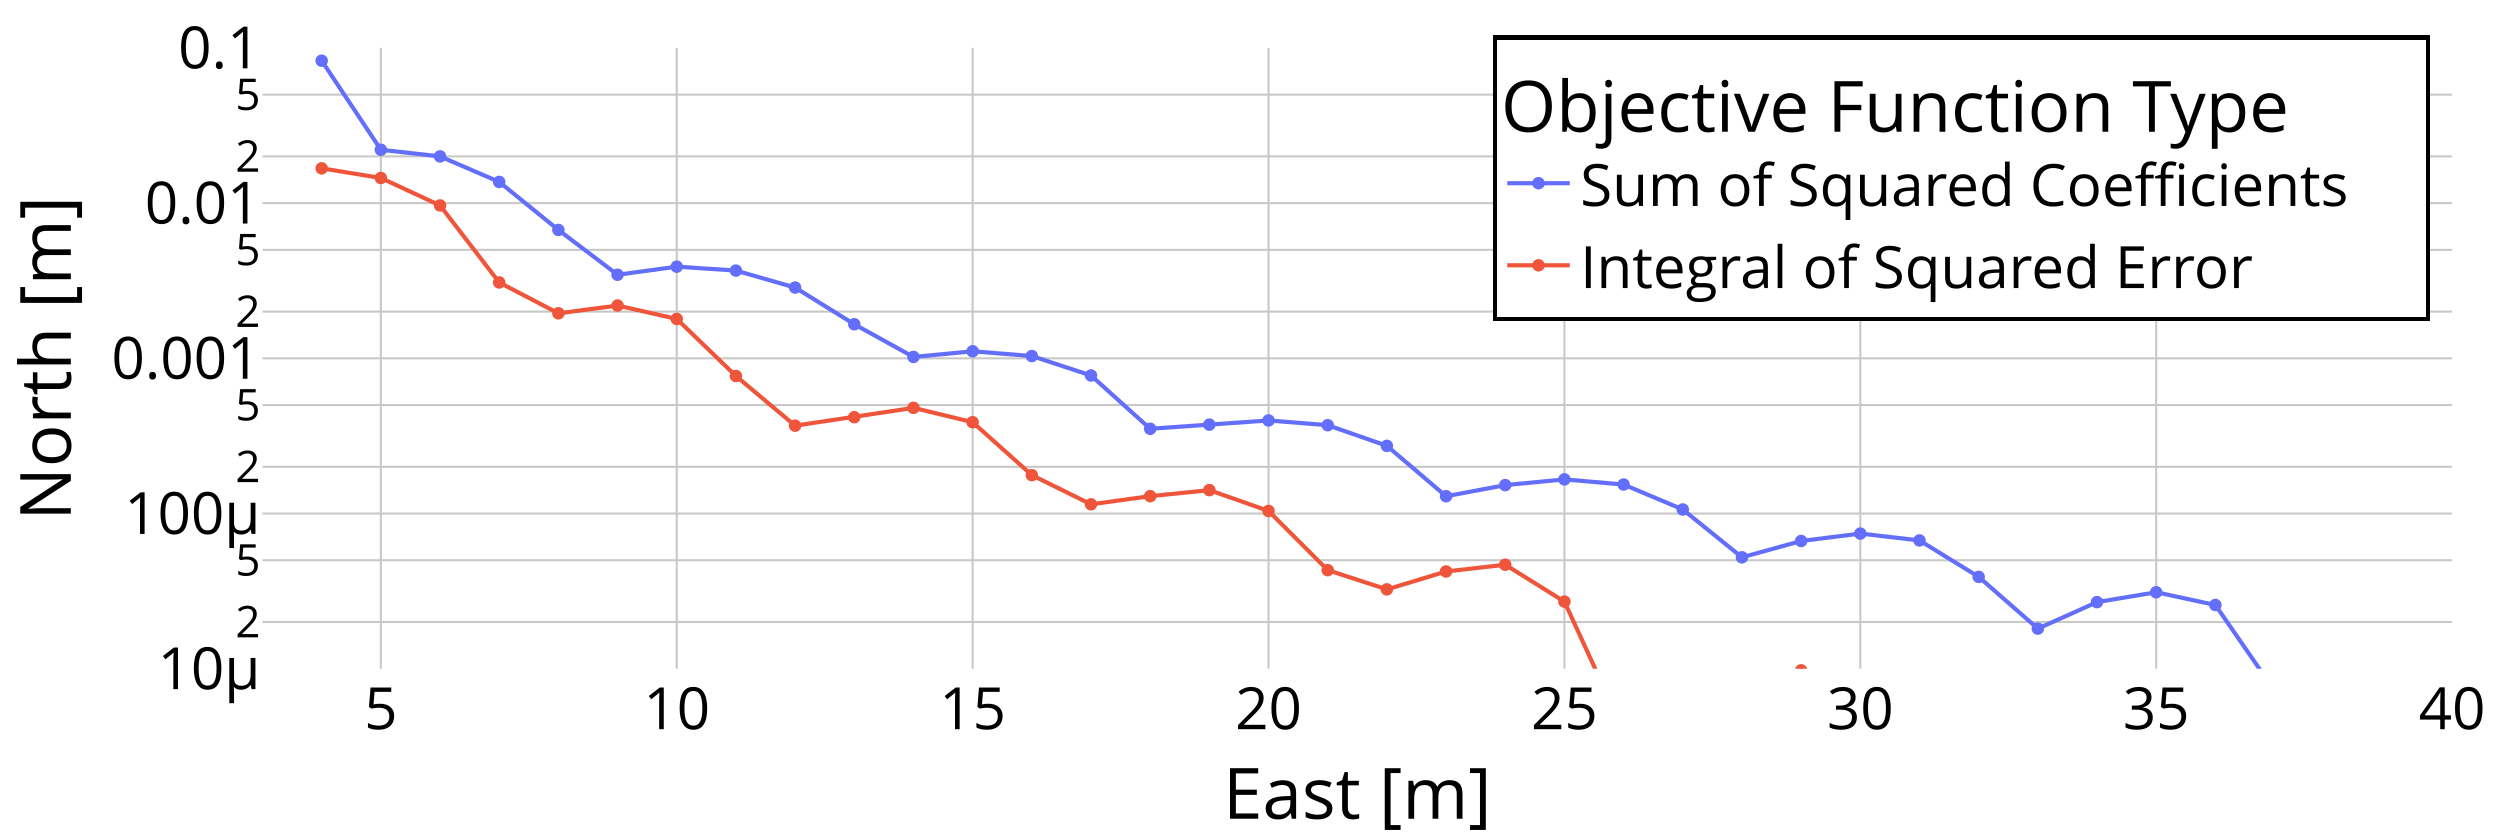
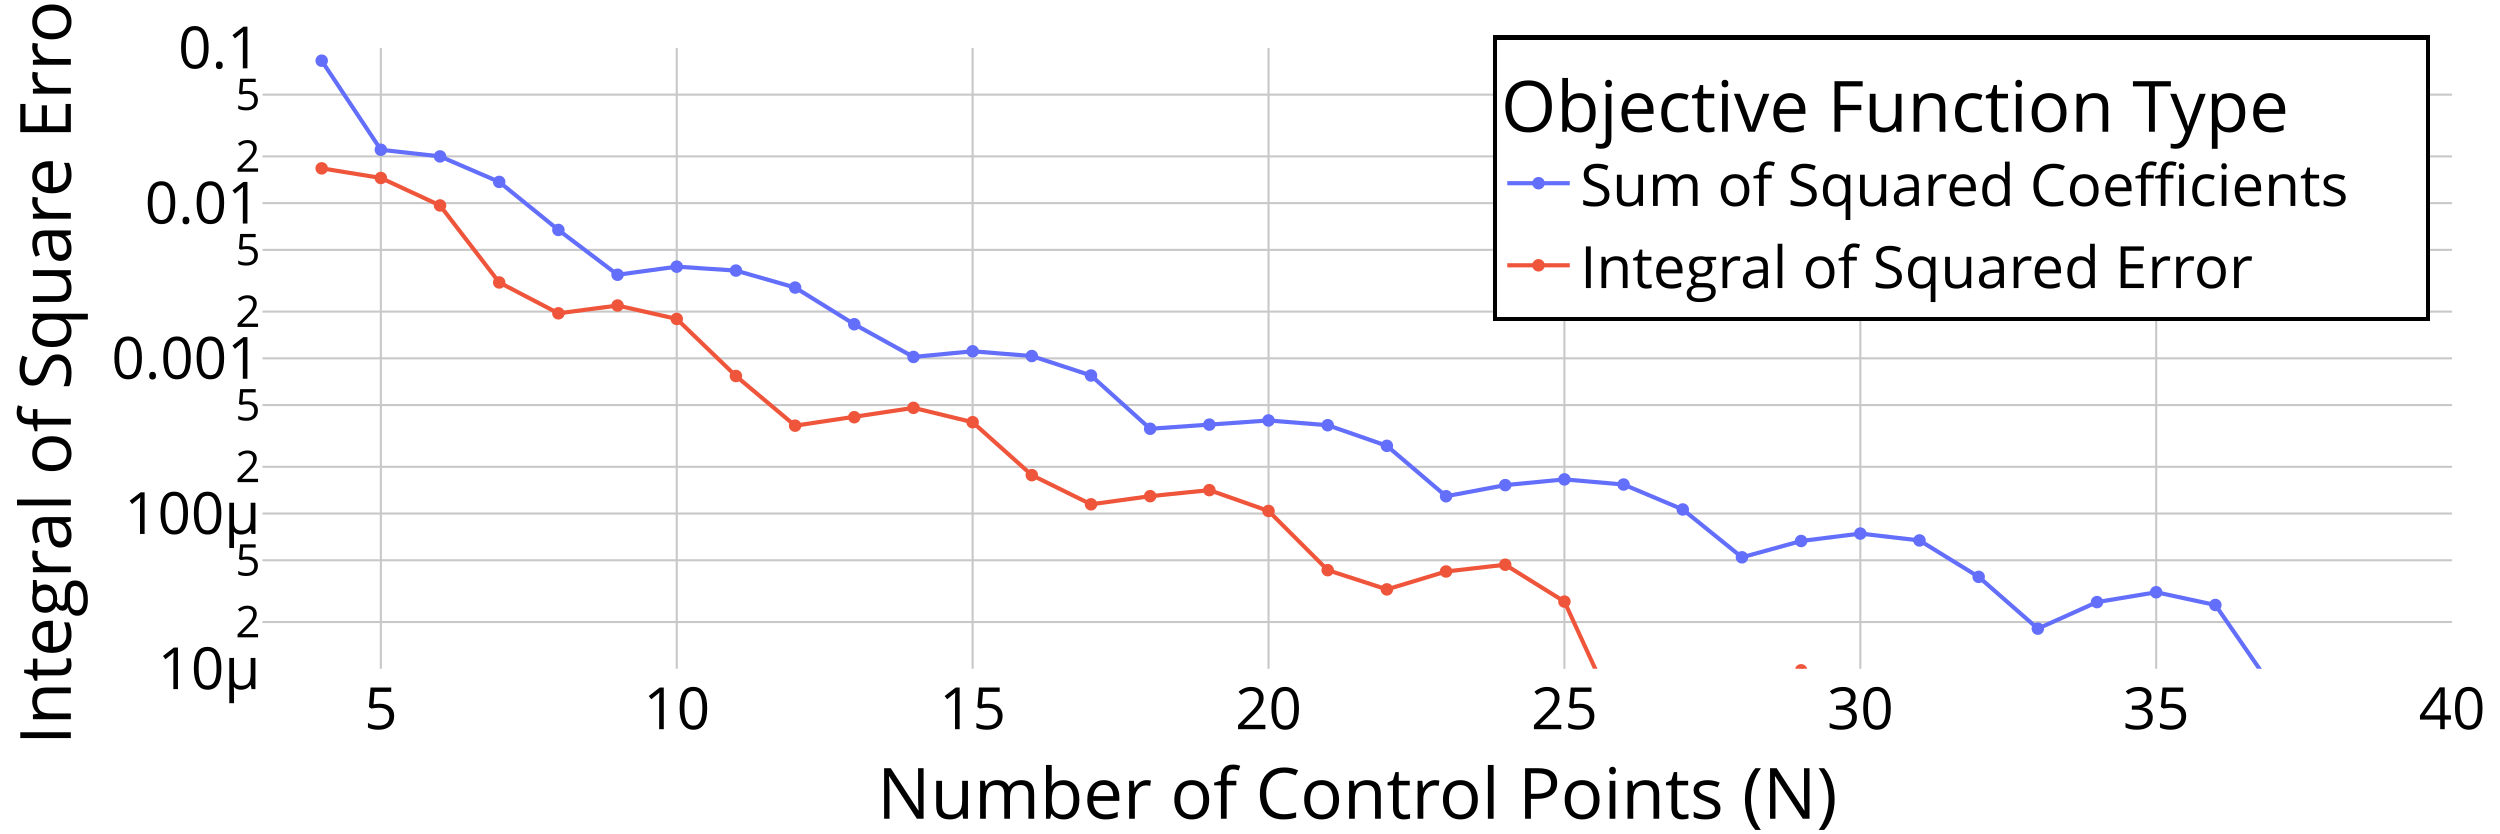
<svg xmlns="http://www.w3.org/2000/svg" class="main-svg" width="1200" height="400" style="" viewBox="0 0 1200 400">
  <rect x="0" y="0" width="1200" height="400" style="fill: rgb(255, 255, 255); fill-opacity: 1;" />
-   <defs id="defs-12de97">
+   <defs id="defs-dd0f4d">
    <g class="clips">
-       <clipPath id="clip12de97xyplot" class="plotclip">
+       <clipPath id="clipdd0f4dxyplot" class="plotclip">
        <rect width="1051" height="298" />
      </clipPath>
-       <clipPath class="axesclip" id="clip12de97x">
+       <clipPath class="axesclip" id="clipdd0f4dx">
        <rect x="126" y="0" width="1051" height="400" />
      </clipPath>
-       <clipPath class="axesclip" id="clip12de97y">
+       <clipPath class="axesclip" id="clipdd0f4dy">
        <rect x="0" y="23" width="1200" height="298" />
      </clipPath>
-       <clipPath class="axesclip" id="clip12de97xy">
+       <clipPath class="axesclip" id="clipdd0f4dxy">
        <rect x="126" y="23" width="1051" height="298" />
      </clipPath>
    </g>
    <g class="gradients" />
    <g class="patterns" />
  </defs>
  <g class="bglayer" />
  <g class="layer-below">
    <g class="imagelayer" />
    <g class="shapelayer" />
  </g>
  <g class="cartesianlayer">
    <g class="subplot xy">
      <g class="layer-subplot">
        <g class="shapelayer" />
        <g class="imagelayer" />
      </g>
      <g class="minor-gridlayer">
        <g class="x" />
        <g class="y" />
      </g>
      <g class="gridlayer">
        <g class="x">
          <path class="xgrid crisp" transform="translate(182.81,0)" d="M0,23v298" style="stroke: rgb(200, 200, 200); stroke-opacity: 1; stroke-width: 1px;" />
          <path class="xgrid crisp" transform="translate(324.84,0)" d="M0,23v298" style="stroke: rgb(200, 200, 200); stroke-opacity: 1; stroke-width: 1px;" />
          <path class="xgrid crisp" transform="translate(466.86,0)" d="M0,23v298" style="stroke: rgb(200, 200, 200); stroke-opacity: 1; stroke-width: 1px;" />
          <path class="xgrid crisp" transform="translate(608.89,0)" d="M0,23v298" style="stroke: rgb(200, 200, 200); stroke-opacity: 1; stroke-width: 1px;" />
          <path class="xgrid crisp" transform="translate(750.92,0)" d="M0,23v298" style="stroke: rgb(200, 200, 200); stroke-opacity: 1; stroke-width: 1px;" />
          <path class="xgrid crisp" transform="translate(892.95,0)" d="M0,23v298" style="stroke: rgb(200, 200, 200); stroke-opacity: 1; stroke-width: 1px;" />
          <path class="xgrid crisp" transform="translate(1034.97,0)" d="M0,23v298" style="stroke: rgb(200, 200, 200); stroke-opacity: 1; stroke-width: 1px;" />
        </g>
        <g class="y">
          <path class="ygrid crisp" transform="translate(0,298.57)" d="M126,0h1051" style="stroke: rgb(200, 200, 200); stroke-opacity: 1; stroke-width: 1px;" />
          <path class="ygrid crisp" transform="translate(0,268.93)" d="M126,0h1051" style="stroke: rgb(200, 200, 200); stroke-opacity: 1; stroke-width: 1px;" />
          <path class="ygrid crisp" transform="translate(0,246.5)" d="M126,0h1051" style="stroke: rgb(200, 200, 200); stroke-opacity: 1; stroke-width: 1px;" />
          <path class="ygrid crisp" transform="translate(0,224.07)" d="M126,0h1051" style="stroke: rgb(200, 200, 200); stroke-opacity: 1; stroke-width: 1px;" />
          <path class="ygrid crisp" transform="translate(0,194.43)" d="M126,0h1051" style="stroke: rgb(200, 200, 200); stroke-opacity: 1; stroke-width: 1px;" />
          <path class="ygrid crisp" transform="translate(0,172)" d="M126,0h1051" style="stroke: rgb(200, 200, 200); stroke-opacity: 1; stroke-width: 1px;" />
          <path class="ygrid crisp" transform="translate(0,149.57)" d="M126,0h1051" style="stroke: rgb(200, 200, 200); stroke-opacity: 1; stroke-width: 1px;" />
          <path class="ygrid crisp" transform="translate(0,119.93)" d="M126,0h1051" style="stroke: rgb(200, 200, 200); stroke-opacity: 1; stroke-width: 1px;" />
          <path class="ygrid crisp" transform="translate(0,97.5)" d="M126,0h1051" style="stroke: rgb(200, 200, 200); stroke-opacity: 1; stroke-width: 1px;" />
          <path class="ygrid crisp" transform="translate(0,75.07)" d="M126,0h1051" style="stroke: rgb(200, 200, 200); stroke-opacity: 1; stroke-width: 1px;" />
          <path class="ygrid crisp" transform="translate(0,45.43)" d="M126,0h1051" style="stroke: rgb(200, 200, 200); stroke-opacity: 1; stroke-width: 1px;" />
        </g>
      </g>
      <g class="zerolinelayer" />
      <g class="layer-between">
        <g class="shapelayer" />
        <g class="imagelayer" />
      </g>
      <path class="xlines-below" />
      <path class="ylines-below" />
      <g class="overlines-below" />
      <g class="xaxislayer-below" />
      <g class="yaxislayer-below" />
      <g class="overaxes-below" />
      <g class="overplot">
-         <g class="xy" transform="translate(126,23)" clip-path="url(#clip12de97xyplot)">
+         <g class="xy" transform="translate(126,23)" clip-path="url(#clipdd0f4dxyplot)">
          <g class="scatterlayer mlayer">
-             <g class="trace scatter trace4f3348" style="stroke-miterlimit: 2; opacity: 1;">
+             <g class="trace scatter trace23eb1f" style="stroke-miterlimit: 2; opacity: 1;">
              <g class="fills" />
              <g class="errorbars" />
              <g class="lines">
                <path class="js-line" d="M28.41,6.14L56.81,48.89L85.22,52.08L113.62,64.32L142.03,87.38L170.43,108.88L198.84,105L227.24,106.88L255.65,115.03L284.05,132.64L312.46,148.33L340.86,145.62L369.27,147.9L397.68,157.23L426.08,182.81L482.89,178.82L511.3,181.1L539.7,191L568.11,215.19L596.51,209.86L624.92,207.11L653.32,209.57L681.73,221.55L710.14,244.51L738.54,236.68L766.95,233.12L795.35,236.41L823.76,253.89L852.16,278.75L880.57,266.01L908.97,261.28L937.38,267.4L965.78,308.53L965.834,6258L1022.536,6258L1022.59,316.16L1051,305.18L1079.41,329.45" style="vector-effect: none; fill: none; stroke: rgb(99, 110, 250); stroke-opacity: 1; stroke-width: 2px; opacity: 1;" />
              </g>
              <g class="points">
                <path class="point" transform="translate(28.41,6.14)" d="M3,0A3,3 0 1,1 0,-3A3,3 0 0,1 3,0Z" style="opacity: 1; stroke-width: 0px; fill: rgb(99, 110, 250); fill-opacity: 1;" />
                <path class="point" transform="translate(56.81,48.89)" d="M3,0A3,3 0 1,1 0,-3A3,3 0 0,1 3,0Z" style="opacity: 1; stroke-width: 0px; fill: rgb(99, 110, 250); fill-opacity: 1;" />
                <path class="point" transform="translate(85.22,52.08)" d="M3,0A3,3 0 1,1 0,-3A3,3 0 0,1 3,0Z" style="opacity: 1; stroke-width: 0px; fill: rgb(99, 110, 250); fill-opacity: 1;" />
                <path class="point" transform="translate(113.62,64.32)" d="M3,0A3,3 0 1,1 0,-3A3,3 0 0,1 3,0Z" style="opacity: 1; stroke-width: 0px; fill: rgb(99, 110, 250); fill-opacity: 1;" />
                <path class="point" transform="translate(142.03,87.38)" d="M3,0A3,3 0 1,1 0,-3A3,3 0 0,1 3,0Z" style="opacity: 1; stroke-width: 0px; fill: rgb(99, 110, 250); fill-opacity: 1;" />
                <path class="point" transform="translate(170.43,108.88)" d="M3,0A3,3 0 1,1 0,-3A3,3 0 0,1 3,0Z" style="opacity: 1; stroke-width: 0px; fill: rgb(99, 110, 250); fill-opacity: 1;" />
                <path class="point" transform="translate(198.84,105)" d="M3,0A3,3 0 1,1 0,-3A3,3 0 0,1 3,0Z" style="opacity: 1; stroke-width: 0px; fill: rgb(99, 110, 250); fill-opacity: 1;" />
                <path class="point" transform="translate(227.24,106.88)" d="M3,0A3,3 0 1,1 0,-3A3,3 0 0,1 3,0Z" style="opacity: 1; stroke-width: 0px; fill: rgb(99, 110, 250); fill-opacity: 1;" />
                <path class="point" transform="translate(255.65,115.03)" d="M3,0A3,3 0 1,1 0,-3A3,3 0 0,1 3,0Z" style="opacity: 1; stroke-width: 0px; fill: rgb(99, 110, 250); fill-opacity: 1;" />
                <path class="point" transform="translate(284.05,132.64)" d="M3,0A3,3 0 1,1 0,-3A3,3 0 0,1 3,0Z" style="opacity: 1; stroke-width: 0px; fill: rgb(99, 110, 250); fill-opacity: 1;" />
                <path class="point" transform="translate(312.46,148.33)" d="M3,0A3,3 0 1,1 0,-3A3,3 0 0,1 3,0Z" style="opacity: 1; stroke-width: 0px; fill: rgb(99, 110, 250); fill-opacity: 1;" />
                <path class="point" transform="translate(340.86,145.62)" d="M3,0A3,3 0 1,1 0,-3A3,3 0 0,1 3,0Z" style="opacity: 1; stroke-width: 0px; fill: rgb(99, 110, 250); fill-opacity: 1;" />
                <path class="point" transform="translate(369.27,147.9)" d="M3,0A3,3 0 1,1 0,-3A3,3 0 0,1 3,0Z" style="opacity: 1; stroke-width: 0px; fill: rgb(99, 110, 250); fill-opacity: 1;" />
                <path class="point" transform="translate(397.68,157.23)" d="M3,0A3,3 0 1,1 0,-3A3,3 0 0,1 3,0Z" style="opacity: 1; stroke-width: 0px; fill: rgb(99, 110, 250); fill-opacity: 1;" />
                <path class="point" transform="translate(426.08,182.81)" d="M3,0A3,3 0 1,1 0,-3A3,3 0 0,1 3,0Z" style="opacity: 1; stroke-width: 0px; fill: rgb(99, 110, 250); fill-opacity: 1;" />
                <path class="point" transform="translate(454.49,180.82)" d="M3,0A3,3 0 1,1 0,-3A3,3 0 0,1 3,0Z" style="opacity: 1; stroke-width: 0px; fill: rgb(99, 110, 250); fill-opacity: 1;" />
                <path class="point" transform="translate(482.89,178.82)" d="M3,0A3,3 0 1,1 0,-3A3,3 0 0,1 3,0Z" style="opacity: 1; stroke-width: 0px; fill: rgb(99, 110, 250); fill-opacity: 1;" />
                <path class="point" transform="translate(511.3,181.1)" d="M3,0A3,3 0 1,1 0,-3A3,3 0 0,1 3,0Z" style="opacity: 1; stroke-width: 0px; fill: rgb(99, 110, 250); fill-opacity: 1;" />
                <path class="point" transform="translate(539.7,191)" d="M3,0A3,3 0 1,1 0,-3A3,3 0 0,1 3,0Z" style="opacity: 1; stroke-width: 0px; fill: rgb(99, 110, 250); fill-opacity: 1;" />
                <path class="point" transform="translate(568.11,215.19)" d="M3,0A3,3 0 1,1 0,-3A3,3 0 0,1 3,0Z" style="opacity: 1; stroke-width: 0px; fill: rgb(99, 110, 250); fill-opacity: 1;" />
                <path class="point" transform="translate(596.51,209.86)" d="M3,0A3,3 0 1,1 0,-3A3,3 0 0,1 3,0Z" style="opacity: 1; stroke-width: 0px; fill: rgb(99, 110, 250); fill-opacity: 1;" />
                <path class="point" transform="translate(624.92,207.11)" d="M3,0A3,3 0 1,1 0,-3A3,3 0 0,1 3,0Z" style="opacity: 1; stroke-width: 0px; fill: rgb(99, 110, 250); fill-opacity: 1;" />
                <path class="point" transform="translate(653.32,209.57)" d="M3,0A3,3 0 1,1 0,-3A3,3 0 0,1 3,0Z" style="opacity: 1; stroke-width: 0px; fill: rgb(99, 110, 250); fill-opacity: 1;" />
                <path class="point" transform="translate(681.73,221.55)" d="M3,0A3,3 0 1,1 0,-3A3,3 0 0,1 3,0Z" style="opacity: 1; stroke-width: 0px; fill: rgb(99, 110, 250); fill-opacity: 1;" />
                <path class="point" transform="translate(710.14,244.51)" d="M3,0A3,3 0 1,1 0,-3A3,3 0 0,1 3,0Z" style="opacity: 1; stroke-width: 0px; fill: rgb(99, 110, 250); fill-opacity: 1;" />
                <path class="point" transform="translate(738.54,236.68)" d="M3,0A3,3 0 1,1 0,-3A3,3 0 0,1 3,0Z" style="opacity: 1; stroke-width: 0px; fill: rgb(99, 110, 250); fill-opacity: 1;" />
                <path class="point" transform="translate(766.95,233.12)" d="M3,0A3,3 0 1,1 0,-3A3,3 0 0,1 3,0Z" style="opacity: 1; stroke-width: 0px; fill: rgb(99, 110, 250); fill-opacity: 1;" />
                <path class="point" transform="translate(795.35,236.41)" d="M3,0A3,3 0 1,1 0,-3A3,3 0 0,1 3,0Z" style="opacity: 1; stroke-width: 0px; fill: rgb(99, 110, 250); fill-opacity: 1;" />
                <path class="point" transform="translate(823.76,253.89)" d="M3,0A3,3 0 1,1 0,-3A3,3 0 0,1 3,0Z" style="opacity: 1; stroke-width: 0px; fill: rgb(99, 110, 250); fill-opacity: 1;" />
                <path class="point" transform="translate(852.16,278.75)" d="M3,0A3,3 0 1,1 0,-3A3,3 0 0,1 3,0Z" style="opacity: 1; stroke-width: 0px; fill: rgb(99, 110, 250); fill-opacity: 1;" />
                <path class="point" transform="translate(880.57,266.01)" d="M3,0A3,3 0 1,1 0,-3A3,3 0 0,1 3,0Z" style="opacity: 1; stroke-width: 0px; fill: rgb(99, 110, 250); fill-opacity: 1;" />
                <path class="point" transform="translate(908.97,261.28)" d="M3,0A3,3 0 1,1 0,-3A3,3 0 0,1 3,0Z" style="opacity: 1; stroke-width: 0px; fill: rgb(99, 110, 250); fill-opacity: 1;" />
                <path class="point" transform="translate(937.38,267.4)" d="M3,0A3,3 0 1,1 0,-3A3,3 0 0,1 3,0Z" style="opacity: 1; stroke-width: 0px; fill: rgb(99, 110, 250); fill-opacity: 1;" />
                <path class="point" transform="translate(965.78,308.53)" d="M3,0A3,3 0 1,1 0,-3A3,3 0 0,1 3,0Z" style="opacity: 1; stroke-width: 0px; fill: rgb(99, 110, 250); fill-opacity: 1;" />
                <path class="point" transform="translate(1022.59,316.16)" d="M3,0A3,3 0 1,1 0,-3A3,3 0 0,1 3,0Z" style="opacity: 1; stroke-width: 0px; fill: rgb(99, 110, 250); fill-opacity: 1;" />
                <path class="point" transform="translate(1051,305.18)" d="M3,0A3,3 0 1,1 0,-3A3,3 0 0,1 3,0Z" style="opacity: 1; stroke-width: 0px; fill: rgb(99, 110, 250); fill-opacity: 1;" />
                <path class="point" transform="translate(1079.41,329.45)" d="M3,0A3,3 0 1,1 0,-3A3,3 0 0,1 3,0Z" style="opacity: 1; stroke-width: 0px; fill: rgb(99, 110, 250); fill-opacity: 1;" />
              </g>
              <g class="text" />
            </g>
-             <g class="trace scatter trace031f6b" style="stroke-miterlimit: 2; opacity: 1;">
+             <g class="trace scatter tracee3ade1" style="stroke-miterlimit: 2; opacity: 1;">
              <g class="fills" />
              <g class="errorbars" />
              <g class="lines">
                <path class="js-line" d="M28.41,57.81L56.81,62.43L85.22,75.62L113.62,112.58L142.03,127.39L170.43,123.65L198.84,130.09L227.24,157.48L255.65,181.32L312.46,172.77L340.86,179.66L369.27,205.07L397.68,219.07L426.08,215.16L454.49,212.26L482.89,222.26L511.3,250.67L539.7,259.91L568.11,251.31L596.51,248.07L624.92,265.77L653.32,327.71L681.73,345.2L710.14,305.18L738.54,298.76L739.189,6258L1079.41,6258" style="vector-effect: none; fill: none; stroke: rgb(239, 85, 59); stroke-opacity: 1; stroke-width: 2px; opacity: 1;" />
              </g>
              <g class="points">
                <path class="point" transform="translate(28.41,57.81)" d="M3,0A3,3 0 1,1 0,-3A3,3 0 0,1 3,0Z" style="opacity: 1; stroke-width: 0px; fill: rgb(239, 85, 59); fill-opacity: 1;" />
                <path class="point" transform="translate(56.81,62.43)" d="M3,0A3,3 0 1,1 0,-3A3,3 0 0,1 3,0Z" style="opacity: 1; stroke-width: 0px; fill: rgb(239, 85, 59); fill-opacity: 1;" />
                <path class="point" transform="translate(85.22,75.62)" d="M3,0A3,3 0 1,1 0,-3A3,3 0 0,1 3,0Z" style="opacity: 1; stroke-width: 0px; fill: rgb(239, 85, 59); fill-opacity: 1;" />
                <path class="point" transform="translate(113.62,112.58)" d="M3,0A3,3 0 1,1 0,-3A3,3 0 0,1 3,0Z" style="opacity: 1; stroke-width: 0px; fill: rgb(239, 85, 59); fill-opacity: 1;" />
                <path class="point" transform="translate(142.03,127.39)" d="M3,0A3,3 0 1,1 0,-3A3,3 0 0,1 3,0Z" style="opacity: 1; stroke-width: 0px; fill: rgb(239, 85, 59); fill-opacity: 1;" />
                <path class="point" transform="translate(170.43,123.65)" d="M3,0A3,3 0 1,1 0,-3A3,3 0 0,1 3,0Z" style="opacity: 1; stroke-width: 0px; fill: rgb(239, 85, 59); fill-opacity: 1;" />
                <path class="point" transform="translate(198.84,130.09)" d="M3,0A3,3 0 1,1 0,-3A3,3 0 0,1 3,0Z" style="opacity: 1; stroke-width: 0px; fill: rgb(239, 85, 59); fill-opacity: 1;" />
                <path class="point" transform="translate(227.24,157.48)" d="M3,0A3,3 0 1,1 0,-3A3,3 0 0,1 3,0Z" style="opacity: 1; stroke-width: 0px; fill: rgb(239, 85, 59); fill-opacity: 1;" />
                <path class="point" transform="translate(255.65,181.32)" d="M3,0A3,3 0 1,1 0,-3A3,3 0 0,1 3,0Z" style="opacity: 1; stroke-width: 0px; fill: rgb(239, 85, 59); fill-opacity: 1;" />
                <path class="point" transform="translate(284.05,177.26)" d="M3,0A3,3 0 1,1 0,-3A3,3 0 0,1 3,0Z" style="opacity: 1; stroke-width: 0px; fill: rgb(239, 85, 59); fill-opacity: 1;" />
                <path class="point" transform="translate(312.46,172.77)" d="M3,0A3,3 0 1,1 0,-3A3,3 0 0,1 3,0Z" style="opacity: 1; stroke-width: 0px; fill: rgb(239, 85, 59); fill-opacity: 1;" />
                <path class="point" transform="translate(340.86,179.66)" d="M3,0A3,3 0 1,1 0,-3A3,3 0 0,1 3,0Z" style="opacity: 1; stroke-width: 0px; fill: rgb(239, 85, 59); fill-opacity: 1;" />
                <path class="point" transform="translate(369.27,205.07)" d="M3,0A3,3 0 1,1 0,-3A3,3 0 0,1 3,0Z" style="opacity: 1; stroke-width: 0px; fill: rgb(239, 85, 59); fill-opacity: 1;" />
                <path class="point" transform="translate(397.68,219.07)" d="M3,0A3,3 0 1,1 0,-3A3,3 0 0,1 3,0Z" style="opacity: 1; stroke-width: 0px; fill: rgb(239, 85, 59); fill-opacity: 1;" />
                <path class="point" transform="translate(426.08,215.16)" d="M3,0A3,3 0 1,1 0,-3A3,3 0 0,1 3,0Z" style="opacity: 1; stroke-width: 0px; fill: rgb(239, 85, 59); fill-opacity: 1;" />
                <path class="point" transform="translate(454.49,212.26)" d="M3,0A3,3 0 1,1 0,-3A3,3 0 0,1 3,0Z" style="opacity: 1; stroke-width: 0px; fill: rgb(239, 85, 59); fill-opacity: 1;" />
                <path class="point" transform="translate(482.89,222.26)" d="M3,0A3,3 0 1,1 0,-3A3,3 0 0,1 3,0Z" style="opacity: 1; stroke-width: 0px; fill: rgb(239, 85, 59); fill-opacity: 1;" />
                <path class="point" transform="translate(511.3,250.67)" d="M3,0A3,3 0 1,1 0,-3A3,3 0 0,1 3,0Z" style="opacity: 1; stroke-width: 0px; fill: rgb(239, 85, 59); fill-opacity: 1;" />
                <path class="point" transform="translate(539.7,259.91)" d="M3,0A3,3 0 1,1 0,-3A3,3 0 0,1 3,0Z" style="opacity: 1; stroke-width: 0px; fill: rgb(239, 85, 59); fill-opacity: 1;" />
                <path class="point" transform="translate(568.11,251.31)" d="M3,0A3,3 0 1,1 0,-3A3,3 0 0,1 3,0Z" style="opacity: 1; stroke-width: 0px; fill: rgb(239, 85, 59); fill-opacity: 1;" />
                <path class="point" transform="translate(596.51,248.07)" d="M3,0A3,3 0 1,1 0,-3A3,3 0 0,1 3,0Z" style="opacity: 1; stroke-width: 0px; fill: rgb(239, 85, 59); fill-opacity: 1;" />
                <path class="point" transform="translate(624.92,265.77)" d="M3,0A3,3 0 1,1 0,-3A3,3 0 0,1 3,0Z" style="opacity: 1; stroke-width: 0px; fill: rgb(239, 85, 59); fill-opacity: 1;" />
                <path class="point" transform="translate(653.32,327.71)" d="M3,0A3,3 0 1,1 0,-3A3,3 0 0,1 3,0Z" style="opacity: 1; stroke-width: 0px; fill: rgb(239, 85, 59); fill-opacity: 1;" />
                <path class="point" transform="translate(681.73,345.2)" d="M3,0A3,3 0 1,1 0,-3A3,3 0 0,1 3,0Z" style="opacity: 1; stroke-width: 0px; fill: rgb(239, 85, 59); fill-opacity: 1;" />
                <path class="point" transform="translate(710.14,305.18)" d="M3,0A3,3 0 1,1 0,-3A3,3 0 0,1 3,0Z" style="opacity: 1; stroke-width: 0px; fill: rgb(239, 85, 59); fill-opacity: 1;" />
                <path class="point" transform="translate(738.54,298.76)" d="M3,0A3,3 0 1,1 0,-3A3,3 0 0,1 3,0Z" style="opacity: 1; stroke-width: 0px; fill: rgb(239, 85, 59); fill-opacity: 1;" />
              </g>
              <g class="text" />
            </g>
          </g>
        </g>
      </g>
      <path class="xlines-above crisp" d="M0,0" style="fill: none;" />
      <path class="ylines-above crisp" d="M0,0" style="fill: none;" />
      <g class="overlines-above" />
      <g class="xaxislayer-above">
        <g class="xtick">
          <text text-anchor="middle" x="0" y="350" transform="translate(182.81,0)" style="font-family: 'Open Sans', verdana, arial, sans-serif; font-size: 28px; fill: rgb(0, 0, 0); fill-opacity: 1; white-space: pre; opacity: 1;">5</text>
        </g>
        <g class="xtick">
          <text text-anchor="middle" x="0" y="350" style="font-family: 'Open Sans', verdana, arial, sans-serif; font-size: 28px; fill: rgb(0, 0, 0); fill-opacity: 1; white-space: pre; opacity: 1;" transform="translate(324.84,0)">10</text>
        </g>
        <g class="xtick">
          <text text-anchor="middle" x="0" y="350" style="font-family: 'Open Sans', verdana, arial, sans-serif; font-size: 28px; fill: rgb(0, 0, 0); fill-opacity: 1; white-space: pre; opacity: 1;" transform="translate(466.86,0)">15</text>
        </g>
        <g class="xtick">
          <text text-anchor="middle" x="0" y="350" style="font-family: 'Open Sans', verdana, arial, sans-serif; font-size: 28px; fill: rgb(0, 0, 0); fill-opacity: 1; white-space: pre; opacity: 1;" transform="translate(608.89,0)">20</text>
        </g>
        <g class="xtick">
          <text text-anchor="middle" x="0" y="350" style="font-family: 'Open Sans', verdana, arial, sans-serif; font-size: 28px; fill: rgb(0, 0, 0); fill-opacity: 1; white-space: pre; opacity: 1;" transform="translate(750.92,0)">25</text>
        </g>
        <g class="xtick">
          <text text-anchor="middle" x="0" y="350" style="font-family: 'Open Sans', verdana, arial, sans-serif; font-size: 28px; fill: rgb(0, 0, 0); fill-opacity: 1; white-space: pre; opacity: 1;" transform="translate(892.95,0)">30</text>
        </g>
        <g class="xtick">
          <text text-anchor="middle" x="0" y="350" style="font-family: 'Open Sans', verdana, arial, sans-serif; font-size: 28px; fill: rgb(0, 0, 0); fill-opacity: 1; white-space: pre; opacity: 1;" transform="translate(1034.97,0)">35</text>
        </g>
        <g class="xtick">
          <text text-anchor="middle" x="0" y="350" style="font-family: 'Open Sans', verdana, arial, sans-serif; font-size: 28px; fill: rgb(0, 0, 0); fill-opacity: 1; white-space: pre; opacity: 1;" transform="translate(1177,0)">40</text>
        </g>
      </g>
      <g class="yaxislayer-above">
        <g class="ytick">
          <text text-anchor="end" x="125" y="9.8" transform="translate(0,321)" style="font-family: 'Open Sans', verdana, arial, sans-serif; font-size: 28px; fill: rgb(0, 0, 0); fill-opacity: 1; white-space: pre; opacity: 1;">10μ</text>
        </g>
        <g class="ytick">
          <text text-anchor="end" x="125" y="7.35" style="font-family: 'Open Sans', verdana, arial, sans-serif; font-size: 21px; fill: rgb(0, 0, 0); fill-opacity: 1; white-space: pre; opacity: 1;" transform="translate(0,298.57)">2</text>
        </g>
        <g class="ytick">
          <text text-anchor="end" x="125" y="7.35" style="font-family: 'Open Sans', verdana, arial, sans-serif; font-size: 21px; fill: rgb(0, 0, 0); fill-opacity: 1; white-space: pre; opacity: 1;" transform="translate(0,268.93)">5</text>
        </g>
        <g class="ytick">
          <text text-anchor="end" x="125" y="9.8" style="font-family: 'Open Sans', verdana, arial, sans-serif; font-size: 28px; fill: rgb(0, 0, 0); fill-opacity: 1; white-space: pre; opacity: 1;" transform="translate(0,246.5)">100μ</text>
        </g>
        <g class="ytick">
          <text text-anchor="end" x="125" y="7.35" style="font-family: 'Open Sans', verdana, arial, sans-serif; font-size: 21px; fill: rgb(0, 0, 0); fill-opacity: 1; white-space: pre; opacity: 1;" transform="translate(0,224.07)">2</text>
        </g>
        <g class="ytick">
          <text text-anchor="end" x="125" y="7.35" style="font-family: 'Open Sans', verdana, arial, sans-serif; font-size: 21px; fill: rgb(0, 0, 0); fill-opacity: 1; white-space: pre; opacity: 1;" transform="translate(0,194.43)">5</text>
        </g>
        <g class="ytick">
          <text text-anchor="end" x="125" y="9.8" style="font-family: 'Open Sans', verdana, arial, sans-serif; font-size: 28px; fill: rgb(0, 0, 0); fill-opacity: 1; white-space: pre; opacity: 1;" transform="translate(0,172)">0.001</text>
        </g>
        <g class="ytick">
          <text text-anchor="end" x="125" y="7.35" style="font-family: 'Open Sans', verdana, arial, sans-serif; font-size: 21px; fill: rgb(0, 0, 0); fill-opacity: 1; white-space: pre; opacity: 1;" transform="translate(0,149.57)">2</text>
        </g>
        <g class="ytick">
          <text text-anchor="end" x="125" y="7.35" style="font-family: 'Open Sans', verdana, arial, sans-serif; font-size: 21px; fill: rgb(0, 0, 0); fill-opacity: 1; white-space: pre; opacity: 1;" transform="translate(0,119.93)">5</text>
        </g>
        <g class="ytick">
          <text text-anchor="end" x="125" y="9.8" style="font-family: 'Open Sans', verdana, arial, sans-serif; font-size: 28px; fill: rgb(0, 0, 0); fill-opacity: 1; white-space: pre; opacity: 1;" transform="translate(0,97.5)">0.01</text>
        </g>
        <g class="ytick">
          <text text-anchor="end" x="125" y="7.35" style="font-family: 'Open Sans', verdana, arial, sans-serif; font-size: 21px; fill: rgb(0, 0, 0); fill-opacity: 1; white-space: pre; opacity: 1;" transform="translate(0,75.07)">2</text>
        </g>
        <g class="ytick">
          <text text-anchor="end" x="125" y="7.35" style="font-family: 'Open Sans', verdana, arial, sans-serif; font-size: 21px; fill: rgb(0, 0, 0); fill-opacity: 1; white-space: pre; opacity: 1;" transform="translate(0,45.43)">5</text>
        </g>
        <g class="ytick">
          <text text-anchor="end" x="125" y="9.8" style="font-family: 'Open Sans', verdana, arial, sans-serif; font-size: 28px; fill: rgb(0, 0, 0); fill-opacity: 1; white-space: pre; opacity: 1;" transform="translate(0,23)">0.1</text>
        </g>
      </g>
      <g class="overaxes-above" />
    </g>
  </g>
  <g class="polarlayer" />
  <g class="smithlayer" />
  <g class="ternarylayer" />
  <g class="geolayer" />
  <g class="funnelarealayer" />
  <g class="pielayer" />
  <g class="iciclelayer" />
  <g class="treemaplayer" />
  <g class="sunburstlayer" />
  <g class="glimages" />
-   <defs id="topdefs-12de97">
+   <defs id="topdefs-dd0f4d">
    <g class="clips" />
-     <clipPath id="legend12de97">
+     <clipPath id="legenddd0f4d">
      <rect width="446" height="133" x="2" y="2" />
    </clipPath>
  </defs>
  <g class="layer-above">
    <g class="imagelayer" />
    <g class="shapelayer" />
  </g>
  <g class="infolayer">
    <g class="legend" pointer-events="all" transform="translate(716.49,17.04)">
      <rect class="bg" shape-rendering="crispEdges" width="448" height="135" x="1" y="1" style="stroke: rgb(0, 0, 0); stroke-opacity: 1; fill: rgb(255, 255, 255); fill-opacity: 1; stroke-width: 2px;" />
-       <g class="scrollbox" transform="" clip-path="url(#legend12de97)">
+       <g class="scrollbox" transform="" clip-path="url(#legenddd0f4d)">
        <text class="legendtitletext" text-anchor="start" x="4" y="46.2" style="font-family: 'Open Sans', verdana, arial, sans-serif; font-size: 34px; fill: rgb(0, 0, 0); fill-opacity: 1; white-space: pre;">Objective Function Type</text>
        <g class="groups">
          <g class="traces" transform="translate(2,70.9)" style="opacity: 1;">
            <text class="legendtext" text-anchor="start" x="40" y="10.92" style="font-family: 'Open Sans', verdana, arial, sans-serif; font-size: 28px; fill: rgb(0, 0, 0); fill-opacity: 1; white-space: pre;">Sum of Squared Coefficients</text>
            <g class="layers" style="opacity: 1;">
              <g class="legendfill" />
              <g class="legendlines">
                <path class="js-line" d="M5,0h30" style="fill: none; stroke: rgb(99, 110, 250); stroke-opacity: 1; stroke-width: 2px;" />
              </g>
              <g class="legendsymbols">
                <g class="legendpoints">
                  <path class="scatterpts" transform="translate(20,0)" d="M3,0A3,3 0 1,1 0,-3A3,3 0 0,1 3,0Z" style="opacity: 1; stroke-width: 0px; fill: rgb(99, 110, 250); fill-opacity: 1;" />
                </g>
              </g>
            </g>
            <rect class="legendtoggle" x="0" y="-19.7" width="440.547" height="39.4" style="fill: rgb(0, 0, 0); fill-opacity: 0;" />
          </g>
          <g class="traces" transform="translate(2,110.3)" style="opacity: 1;">
            <text class="legendtext" text-anchor="start" x="40" y="10.92" style="font-family: 'Open Sans', verdana, arial, sans-serif; font-size: 28px; fill: rgb(0, 0, 0); fill-opacity: 1; white-space: pre;">Integral of Squared Error</text>
            <g class="layers" style="opacity: 1;">
              <g class="legendfill" />
              <g class="legendlines">
                <path class="js-line" d="M5,0h30" style="fill: none; stroke: rgb(239, 85, 59); stroke-opacity: 1; stroke-width: 2px;" />
              </g>
              <g class="legendsymbols">
                <g class="legendpoints">
                  <path class="scatterpts" transform="translate(20,0)" d="M3,0A3,3 0 1,1 0,-3A3,3 0 0,1 3,0Z" style="opacity: 1; stroke-width: 0px; fill: rgb(239, 85, 59); fill-opacity: 1;" />
                </g>
              </g>
            </g>
            <rect class="legendtoggle" x="0" y="-19.7" width="440.547" height="39.4" style="fill: rgb(0, 0, 0); fill-opacity: 0;" />
          </g>
        </g>
      </g>
      <rect class="scrollbar" rx="20" ry="3" width="0" height="0" x="0" y="0" style="fill: rgb(128, 139, 164); fill-opacity: 1;" />
    </g>
    <g class="g-gtitle" />
    <g class="g-xtitle" transform="translate(0,-1.3)">
-       <text class="xtitle" x="651.5" y="394.3" text-anchor="middle" style="opacity: 1; font-family: 'Open Sans', verdana, arial, sans-serif; font-size: 34px; fill: rgb(0, 0, 0); fill-opacity: 1; white-space: pre;">East [m]</text>
+       <text class="xtitle" x="651.5" y="394.3" text-anchor="middle" style="opacity: 1; font-family: 'Open Sans', verdana, arial, sans-serif; font-size: 34px; fill: rgb(0, 0, 0); fill-opacity: 1; white-space: pre;">Number of Control Points (N)</text>
    </g>
    <g class="g-ytitle" transform="translate(16.79102,0)">
-       <text class="ytitle" transform="rotate(-90,17.20937,172)" x="17.209" y="172" text-anchor="middle" style="opacity: 1; font-family: 'Open Sans', verdana, arial, sans-serif; font-size: 34px; fill: rgb(0, 0, 0); fill-opacity: 1; white-space: pre;">North [m]</text>
+       <text class="ytitle" transform="rotate(-90,17.20937,172)" x="17.209" y="172" text-anchor="middle" style="opacity: 1; font-family: 'Open Sans', verdana, arial, sans-serif; font-size: 34px; fill: rgb(0, 0, 0); fill-opacity: 1; white-space: pre;">Integral of Square Error</text>
    </g>
  </g>
</svg>
